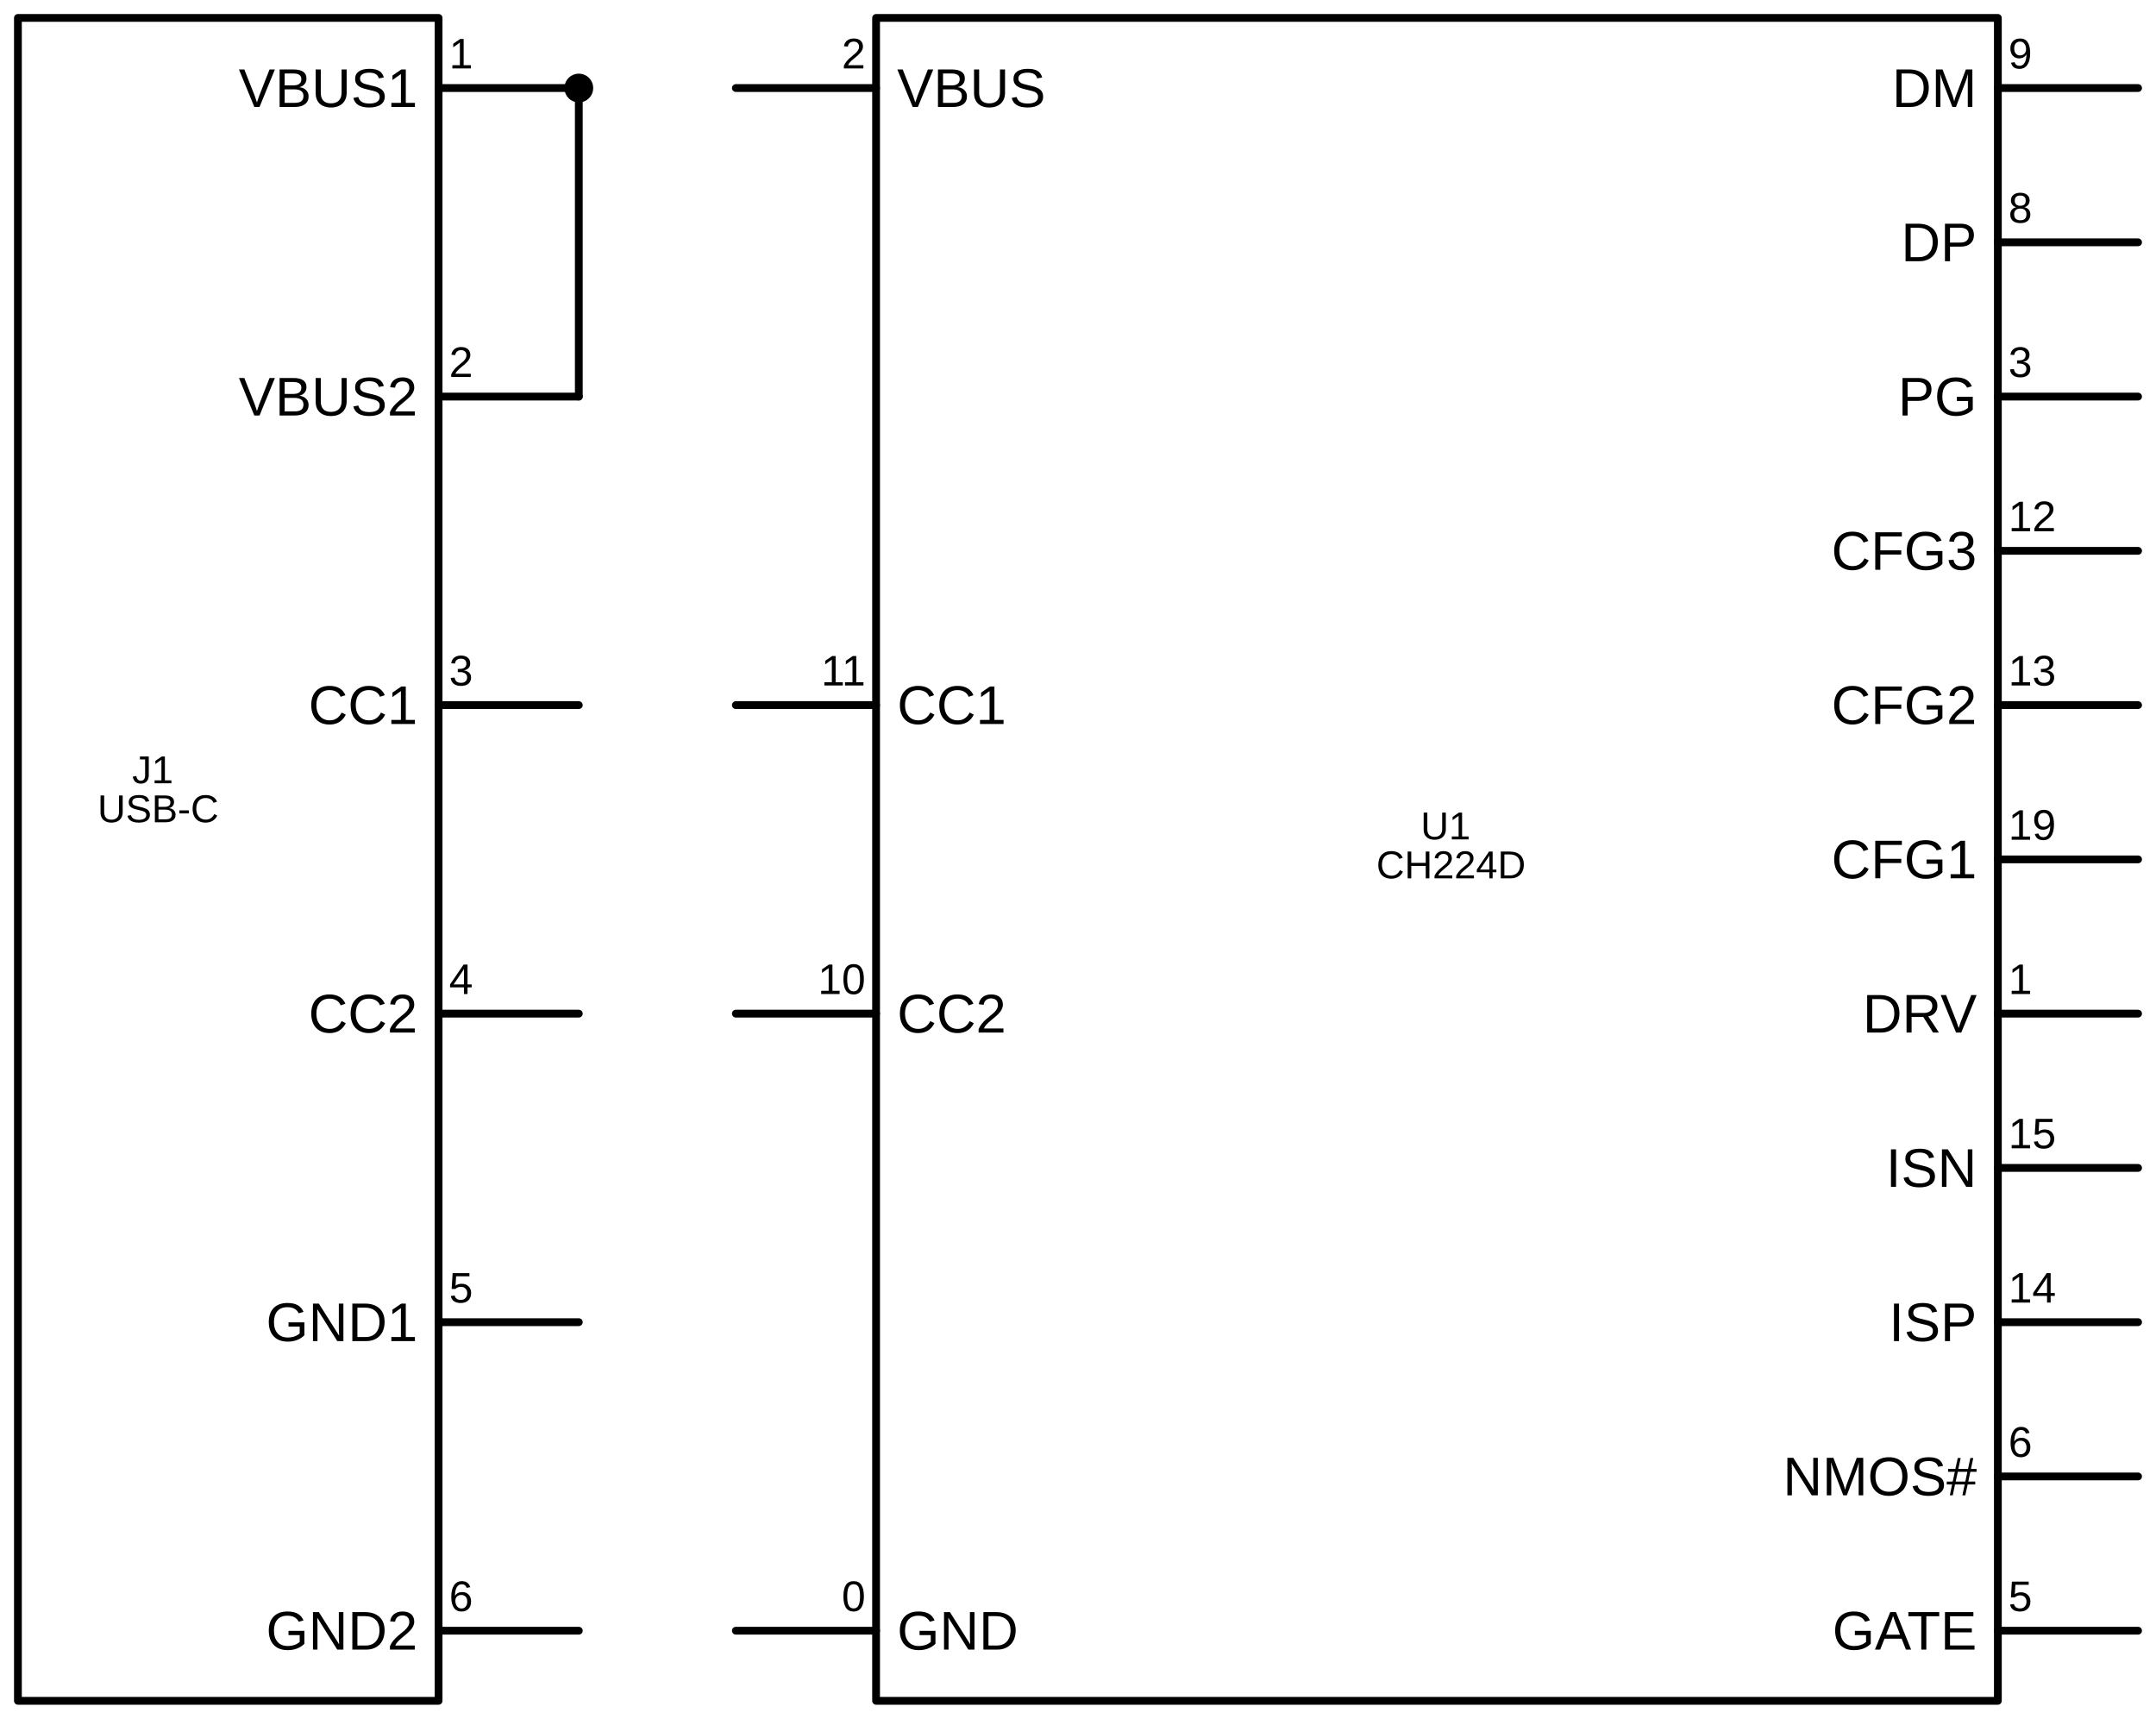
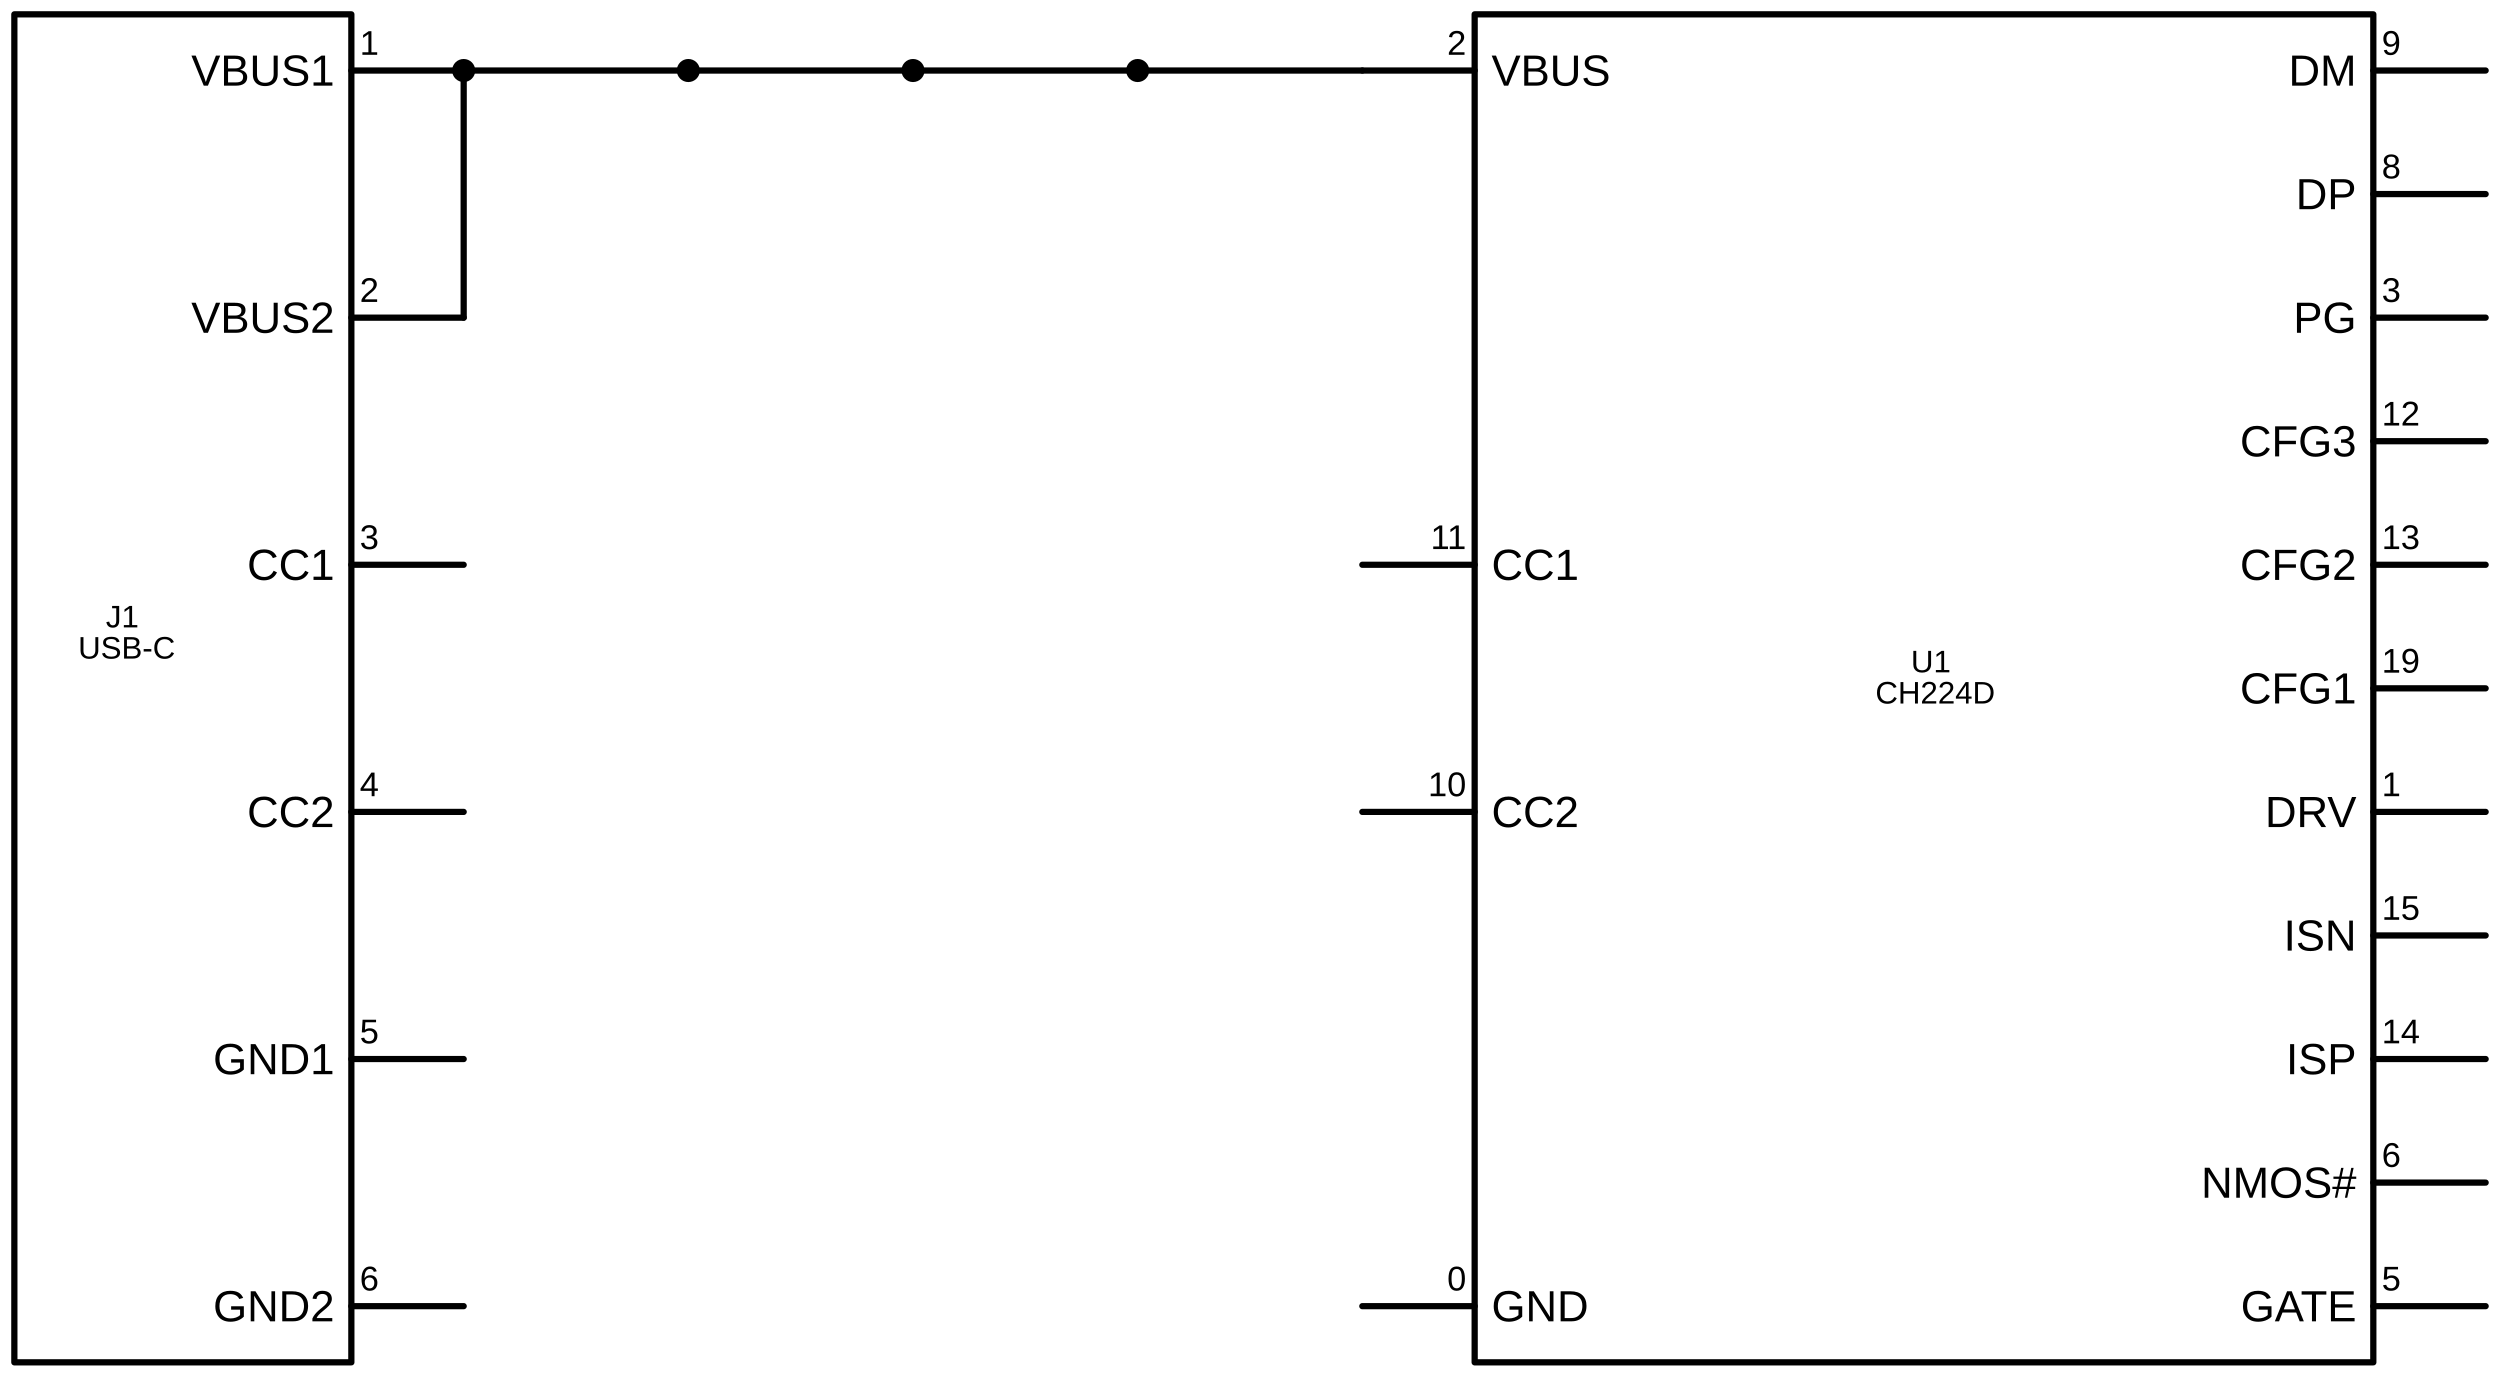
- <svg xmlns="http://www.w3.org/2000/svg" xml:lang="en" height="441.2pt" width="553.52pt" viewBox="-4.6 -436.6 553.52 441.2">
+ <svg xmlns="http://www.w3.org/2000/svg" xml:lang="en" height="441.2pt" width="801.2pt" viewBox="-4.6 -436.6 801.2 441.2">
  <path d="M 0.0,-0.0 L 108.0,-0.0 L 108.0,-432.0 L 0.0,-432.0 L 0.0,-0.0" style="stroke:black;fill:none;stroke-width:2.0;stroke-dasharray:-;stroke-linecap:round;stroke-linejoin:round;" />
  <path d="M 108.0,-18.0 L 144.0,-18.0" style="stroke:black;fill:none;stroke-width:2.0;stroke-dasharray:-;stroke-linecap:round;stroke-linejoin:round;" />
  <path d="M 108.0,-97.2 L 144.0,-97.2" style="stroke:black;fill:none;stroke-width:2.0;stroke-dasharray:-;stroke-linecap:round;stroke-linejoin:round;" />
  <path d="M 108.0,-176.4 L 144.0,-176.4" style="stroke:black;fill:none;stroke-width:2.0;stroke-dasharray:-;stroke-linecap:round;stroke-linejoin:round;" />
  <path d="M 108.0,-255.6 L 144.0,-255.6" style="stroke:black;fill:none;stroke-width:2.0;stroke-dasharray:-;stroke-linecap:round;stroke-linejoin:round;" />
  <path d="M 108.0,-334.8 L 144.0,-334.8" style="stroke:black;fill:none;stroke-width:2.0;stroke-dasharray:-;stroke-linecap:round;stroke-linejoin:round;" />
  <path d="M 108.0,-414.0 L 144.0,-414.0" style="stroke:black;fill:none;stroke-width:2.0;stroke-dasharray:-;stroke-linecap:round;stroke-linejoin:round;" />
-   <path d="M 220.32,-0.0 L 508.32,-0.0 L 508.32,-432.0 L 220.32,-432.0 L 220.32,-0.0" style="stroke:black;fill:none;stroke-width:2.0;stroke-dasharray:-;stroke-linecap:round;stroke-linejoin:round;" />
-   <path d="M 220.32,-18.0 L 184.32,-18.0" style="stroke:black;fill:none;stroke-width:2.0;stroke-dasharray:-;stroke-linecap:round;stroke-linejoin:round;" />
-   <path d="M 220.32,-176.4 L 184.32,-176.4" style="stroke:black;fill:none;stroke-width:2.0;stroke-dasharray:-;stroke-linecap:round;stroke-linejoin:round;" />
-   <path d="M 220.32,-255.6 L 184.32,-255.6" style="stroke:black;fill:none;stroke-width:2.0;stroke-dasharray:-;stroke-linecap:round;stroke-linejoin:round;" />
-   <path d="M 220.32,-414.0 L 184.32,-414.0" style="stroke:black;fill:none;stroke-width:2.0;stroke-dasharray:-;stroke-linecap:round;stroke-linejoin:round;" />
-   <path d="M 508.32,-18.0 L 544.32,-18.0" style="stroke:black;fill:none;stroke-width:2.0;stroke-dasharray:-;stroke-linecap:round;stroke-linejoin:round;" />
-   <path d="M 508.32,-57.6 L 544.32,-57.6" style="stroke:black;fill:none;stroke-width:2.0;stroke-dasharray:-;stroke-linecap:round;stroke-linejoin:round;" />
-   <path d="M 508.32,-97.2 L 544.32,-97.2" style="stroke:black;fill:none;stroke-width:2.0;stroke-dasharray:-;stroke-linecap:round;stroke-linejoin:round;" />
-   <path d="M 508.32,-136.8 L 544.32,-136.8" style="stroke:black;fill:none;stroke-width:2.0;stroke-dasharray:-;stroke-linecap:round;stroke-linejoin:round;" />
-   <path d="M 508.32,-176.4 L 544.32,-176.4" style="stroke:black;fill:none;stroke-width:2.0;stroke-dasharray:-;stroke-linecap:round;stroke-linejoin:round;" />
-   <path d="M 508.32,-216.0 L 544.32,-216.0" style="stroke:black;fill:none;stroke-width:2.0;stroke-dasharray:-;stroke-linecap:round;stroke-linejoin:round;" />
-   <path d="M 508.32,-255.6 L 544.32,-255.6" style="stroke:black;fill:none;stroke-width:2.0;stroke-dasharray:-;stroke-linecap:round;stroke-linejoin:round;" />
-   <path d="M 508.32,-295.2 L 544.32,-295.2" style="stroke:black;fill:none;stroke-width:2.0;stroke-dasharray:-;stroke-linecap:round;stroke-linejoin:round;" />
-   <path d="M 508.32,-334.8 L 544.32,-334.8" style="stroke:black;fill:none;stroke-width:2.0;stroke-dasharray:-;stroke-linecap:round;stroke-linejoin:round;" />
-   <path d="M 508.32,-374.4 L 544.32,-374.4" style="stroke:black;fill:none;stroke-width:2.0;stroke-dasharray:-;stroke-linecap:round;stroke-linejoin:round;" />
-   <path d="M 508.32,-414.0 L 544.32,-414.0" style="stroke:black;fill:none;stroke-width:2.0;stroke-dasharray:-;stroke-linecap:round;stroke-linejoin:round;" />
+   <path d="M 468.0,-0.0 L 756.0,-0.0 L 756.0,-432.0 L 468.0,-432.0 L 468.0,-0.0" style="stroke:black;fill:none;stroke-width:2.0;stroke-dasharray:-;stroke-linecap:round;stroke-linejoin:round;" />
+   <path d="M 468.0,-18.0 L 432.0,-18.0" style="stroke:black;fill:none;stroke-width:2.0;stroke-dasharray:-;stroke-linecap:round;stroke-linejoin:round;" />
+   <path d="M 468.0,-176.4 L 432.0,-176.4" style="stroke:black;fill:none;stroke-width:2.0;stroke-dasharray:-;stroke-linecap:round;stroke-linejoin:round;" />
+   <path d="M 468.0,-255.6 L 432.0,-255.6" style="stroke:black;fill:none;stroke-width:2.0;stroke-dasharray:-;stroke-linecap:round;stroke-linejoin:round;" />
+   <path d="M 468.0,-414.0 L 432.0,-414.0" style="stroke:black;fill:none;stroke-width:2.0;stroke-dasharray:-;stroke-linecap:round;stroke-linejoin:round;" />
+   <path d="M 756.0,-18.0 L 792.0,-18.0" style="stroke:black;fill:none;stroke-width:2.0;stroke-dasharray:-;stroke-linecap:round;stroke-linejoin:round;" />
+   <path d="M 756.0,-57.6 L 792.0,-57.6" style="stroke:black;fill:none;stroke-width:2.0;stroke-dasharray:-;stroke-linecap:round;stroke-linejoin:round;" />
+   <path d="M 756.0,-97.2 L 792.0,-97.2" style="stroke:black;fill:none;stroke-width:2.0;stroke-dasharray:-;stroke-linecap:round;stroke-linejoin:round;" />
+   <path d="M 756.0,-136.8 L 792.0,-136.8" style="stroke:black;fill:none;stroke-width:2.0;stroke-dasharray:-;stroke-linecap:round;stroke-linejoin:round;" />
+   <path d="M 756.0,-176.4 L 792.0,-176.4" style="stroke:black;fill:none;stroke-width:2.0;stroke-dasharray:-;stroke-linecap:round;stroke-linejoin:round;" />
+   <path d="M 756.0,-216.0 L 792.0,-216.0" style="stroke:black;fill:none;stroke-width:2.0;stroke-dasharray:-;stroke-linecap:round;stroke-linejoin:round;" />
+   <path d="M 756.0,-255.6 L 792.0,-255.6" style="stroke:black;fill:none;stroke-width:2.0;stroke-dasharray:-;stroke-linecap:round;stroke-linejoin:round;" />
+   <path d="M 756.0,-295.2 L 792.0,-295.2" style="stroke:black;fill:none;stroke-width:2.0;stroke-dasharray:-;stroke-linecap:round;stroke-linejoin:round;" />
+   <path d="M 756.0,-334.8 L 792.0,-334.8" style="stroke:black;fill:none;stroke-width:2.0;stroke-dasharray:-;stroke-linecap:round;stroke-linejoin:round;" />
+   <path d="M 756.0,-374.4 L 792.0,-374.4" style="stroke:black;fill:none;stroke-width:2.0;stroke-dasharray:-;stroke-linecap:round;stroke-linejoin:round;" />
+   <path d="M 756.0,-414.0 L 792.0,-414.0" style="stroke:black;fill:none;stroke-width:2.0;stroke-dasharray:-;stroke-linecap:round;stroke-linejoin:round;" />
+   <path d="M 144.0,-414.0 L 180.0,-414.0 L 216.0,-414.0" style="stroke:black;fill:none;stroke-width:2.0;stroke-dasharray:-;stroke-linecap:round;stroke-linejoin:round;" />
+   <path d="M 216.0,-414.0 L 252.0,-414.0 L 288.0,-414.0" style="stroke:black;fill:none;stroke-width:2.0;stroke-dasharray:-;stroke-linecap:round;stroke-linejoin:round;" />
+   <path d="M 288.0,-414.0 L 324.0,-414.0 L 360.0,-414.0" style="stroke:black;fill:none;stroke-width:2.0;stroke-dasharray:-;stroke-linecap:round;stroke-linejoin:round;" />
+   <path d="M 360.0,-414.0 L 396.0,-414.0 L 432.0,-414.0" style="stroke:black;fill:none;stroke-width:2.0;stroke-dasharray:-;stroke-linecap:round;stroke-linejoin:round;" />
  <path d="M 144.0,-334.8 L 144.0,-374.4 L 144.0,-414.0" style="stroke:black;fill:none;stroke-width:2.0;stroke-dasharray:-;stroke-linecap:round;stroke-linejoin:round;" />
  <text x="110.7" y="-31.7" dominant-baseline="ideographic" fill="black" font-size="11" font-family="Arial" text-anchor="start">
    <tspan x="110.7" dy="11">6</tspan>
  </text>
  <text x="102.6" y="-32.0" dominant-baseline="central" fill="black" font-size="14" font-family="Arial" text-anchor="end">
    <tspan x="102.6" dy="14">GND2</tspan>
  </text>
  <text x="110.7" y="-110.9" dominant-baseline="ideographic" fill="black" font-size="11" font-family="Arial" text-anchor="start">
    <tspan x="110.7" dy="11">5</tspan>
  </text>
  <text x="102.6" y="-111.2" dominant-baseline="central" fill="black" font-size="14" font-family="Arial" text-anchor="end">
    <tspan x="102.6" dy="14">GND1</tspan>
  </text>
  <text x="110.7" y="-190.1" dominant-baseline="ideographic" fill="black" font-size="11" font-family="Arial" text-anchor="start">
    <tspan x="110.7" dy="11">4</tspan>
  </text>
  <text x="102.6" y="-190.4" dominant-baseline="central" fill="black" font-size="14" font-family="Arial" text-anchor="end">
    <tspan x="102.6" dy="14">CC2</tspan>
  </text>
  <text x="110.7" y="-269.3" dominant-baseline="ideographic" fill="black" font-size="11" font-family="Arial" text-anchor="start">
    <tspan x="110.7" dy="11">3</tspan>
  </text>
  <text x="102.6" y="-269.6" dominant-baseline="central" fill="black" font-size="14" font-family="Arial" text-anchor="end">
    <tspan x="102.6" dy="14">CC1</tspan>
  </text>
  <text x="110.7" y="-348.5" dominant-baseline="ideographic" fill="black" font-size="11" font-family="Arial" text-anchor="start">
    <tspan x="110.7" dy="11">2</tspan>
  </text>
  <text x="102.6" y="-348.8" dominant-baseline="central" fill="black" font-size="14" font-family="Arial" text-anchor="end">
    <tspan x="102.6" dy="14">VBUS2</tspan>
  </text>
  <text x="110.7" y="-427.7" dominant-baseline="ideographic" fill="black" font-size="11" font-family="Arial" text-anchor="start">
    <tspan x="110.7" dy="11">1</tspan>
  </text>
  <text x="102.6" y="-428.0" dominant-baseline="central" fill="black" font-size="14" font-family="Arial" text-anchor="end">
    <tspan x="102.6" dy="14">VBUS1</tspan>
  </text>
  <text x="36.0" y="-249.0" dominant-baseline="central" fill="black" font-size="10" font-family="Arial" text-anchor="middle">
    <tspan x="36.0" dy="10">J1</tspan>
    <tspan x="36.0" dy="10">USB-C</tspan>
  </text>
-   <text x="217.62" y="-31.7" dominant-baseline="ideographic" fill="black" font-size="11" font-family="Arial" text-anchor="end">
-     <tspan x="217.62" dy="11">0</tspan>
+   <text x="465.3" y="-31.7" dominant-baseline="ideographic" fill="black" font-size="11" font-family="Arial" text-anchor="end">
+     <tspan x="465.3" dy="11">0</tspan>
  </text>
-   <text x="225.72" y="-32.0" dominant-baseline="central" fill="black" font-size="14" font-family="Arial" text-anchor="start">
-     <tspan x="225.72" dy="14">GND</tspan>
+   <text x="473.4" y="-32.0" dominant-baseline="central" fill="black" font-size="14" font-family="Arial" text-anchor="start">
+     <tspan x="473.4" dy="14">GND</tspan>
  </text>
-   <text x="217.62" y="-190.1" dominant-baseline="ideographic" fill="black" font-size="11" font-family="Arial" text-anchor="end">
-     <tspan x="217.62" dy="11">10</tspan>
+   <text x="465.3" y="-190.1" dominant-baseline="ideographic" fill="black" font-size="11" font-family="Arial" text-anchor="end">
+     <tspan x="465.3" dy="11">10</tspan>
  </text>
-   <text x="225.72" y="-190.4" dominant-baseline="central" fill="black" font-size="14" font-family="Arial" text-anchor="start">
-     <tspan x="225.72" dy="14">CC2</tspan>
+   <text x="473.4" y="-190.4" dominant-baseline="central" fill="black" font-size="14" font-family="Arial" text-anchor="start">
+     <tspan x="473.4" dy="14">CC2</tspan>
  </text>
-   <text x="217.62" y="-269.3" dominant-baseline="ideographic" fill="black" font-size="11" font-family="Arial" text-anchor="end">
-     <tspan x="217.62" dy="11">11</tspan>
+   <text x="465.3" y="-269.3" dominant-baseline="ideographic" fill="black" font-size="11" font-family="Arial" text-anchor="end">
+     <tspan x="465.3" dy="11">11</tspan>
  </text>
-   <text x="225.72" y="-269.6" dominant-baseline="central" fill="black" font-size="14" font-family="Arial" text-anchor="start">
-     <tspan x="225.72" dy="14">CC1</tspan>
+   <text x="473.4" y="-269.6" dominant-baseline="central" fill="black" font-size="14" font-family="Arial" text-anchor="start">
+     <tspan x="473.4" dy="14">CC1</tspan>
  </text>
-   <text x="217.62" y="-427.7" dominant-baseline="ideographic" fill="black" font-size="11" font-family="Arial" text-anchor="end">
-     <tspan x="217.62" dy="11">2</tspan>
+   <text x="465.3" y="-427.7" dominant-baseline="ideographic" fill="black" font-size="11" font-family="Arial" text-anchor="end">
+     <tspan x="465.3" dy="11">2</tspan>
  </text>
-   <text x="225.72" y="-428.0" dominant-baseline="central" fill="black" font-size="14" font-family="Arial" text-anchor="start">
-     <tspan x="225.72" dy="14">VBUS</tspan>
+   <text x="473.4" y="-428.0" dominant-baseline="central" fill="black" font-size="14" font-family="Arial" text-anchor="start">
+     <tspan x="473.4" dy="14">VBUS</tspan>
  </text>
-   <text x="511.02" y="-31.7" dominant-baseline="ideographic" fill="black" font-size="11" font-family="Arial" text-anchor="start">
-     <tspan x="511.02" dy="11">5</tspan>
+   <text x="758.7" y="-31.7" dominant-baseline="ideographic" fill="black" font-size="11" font-family="Arial" text-anchor="start">
+     <tspan x="758.7" dy="11">5</tspan>
  </text>
-   <text x="502.92" y="-32.0" dominant-baseline="central" fill="black" font-size="14" font-family="Arial" text-anchor="end">
-     <tspan x="502.92" dy="14">GATE</tspan>
+   <text x="750.6" y="-32.0" dominant-baseline="central" fill="black" font-size="14" font-family="Arial" text-anchor="end">
+     <tspan x="750.6" dy="14">GATE</tspan>
  </text>
-   <text x="511.02" y="-71.3" dominant-baseline="ideographic" fill="black" font-size="11" font-family="Arial" text-anchor="start">
-     <tspan x="511.02" dy="11">6</tspan>
+   <text x="758.7" y="-71.3" dominant-baseline="ideographic" fill="black" font-size="11" font-family="Arial" text-anchor="start">
+     <tspan x="758.7" dy="11">6</tspan>
  </text>
-   <text x="502.92" y="-71.6" dominant-baseline="central" fill="black" font-size="14" font-family="Arial" text-anchor="end">
-     <tspan x="502.92" dy="14">NMOS#</tspan>
+   <text x="750.6" y="-71.6" dominant-baseline="central" fill="black" font-size="14" font-family="Arial" text-anchor="end">
+     <tspan x="750.6" dy="14">NMOS#</tspan>
  </text>
-   <text x="511.02" y="-110.9" dominant-baseline="ideographic" fill="black" font-size="11" font-family="Arial" text-anchor="start">
-     <tspan x="511.02" dy="11">14</tspan>
+   <text x="758.7" y="-110.9" dominant-baseline="ideographic" fill="black" font-size="11" font-family="Arial" text-anchor="start">
+     <tspan x="758.7" dy="11">14</tspan>
  </text>
-   <text x="502.92" y="-111.2" dominant-baseline="central" fill="black" font-size="14" font-family="Arial" text-anchor="end">
-     <tspan x="502.92" dy="14">ISP</tspan>
+   <text x="750.6" y="-111.2" dominant-baseline="central" fill="black" font-size="14" font-family="Arial" text-anchor="end">
+     <tspan x="750.6" dy="14">ISP</tspan>
  </text>
-   <text x="511.02" y="-150.5" dominant-baseline="ideographic" fill="black" font-size="11" font-family="Arial" text-anchor="start">
-     <tspan x="511.02" dy="11">15</tspan>
+   <text x="758.7" y="-150.5" dominant-baseline="ideographic" fill="black" font-size="11" font-family="Arial" text-anchor="start">
+     <tspan x="758.7" dy="11">15</tspan>
  </text>
-   <text x="502.92" y="-150.8" dominant-baseline="central" fill="black" font-size="14" font-family="Arial" text-anchor="end">
-     <tspan x="502.92" dy="14">ISN</tspan>
+   <text x="750.6" y="-150.8" dominant-baseline="central" fill="black" font-size="14" font-family="Arial" text-anchor="end">
+     <tspan x="750.6" dy="14">ISN</tspan>
  </text>
-   <text x="511.02" y="-190.1" dominant-baseline="ideographic" fill="black" font-size="11" font-family="Arial" text-anchor="start">
-     <tspan x="511.02" dy="11">1</tspan>
+   <text x="758.7" y="-190.1" dominant-baseline="ideographic" fill="black" font-size="11" font-family="Arial" text-anchor="start">
+     <tspan x="758.7" dy="11">1</tspan>
  </text>
-   <text x="502.92" y="-190.4" dominant-baseline="central" fill="black" font-size="14" font-family="Arial" text-anchor="end">
-     <tspan x="502.92" dy="14">DRV</tspan>
+   <text x="750.6" y="-190.4" dominant-baseline="central" fill="black" font-size="14" font-family="Arial" text-anchor="end">
+     <tspan x="750.6" dy="14">DRV</tspan>
  </text>
-   <text x="511.02" y="-229.7" dominant-baseline="ideographic" fill="black" font-size="11" font-family="Arial" text-anchor="start">
-     <tspan x="511.02" dy="11">19</tspan>
+   <text x="758.7" y="-229.7" dominant-baseline="ideographic" fill="black" font-size="11" font-family="Arial" text-anchor="start">
+     <tspan x="758.7" dy="11">19</tspan>
  </text>
-   <text x="502.92" y="-230.0" dominant-baseline="central" fill="black" font-size="14" font-family="Arial" text-anchor="end">
-     <tspan x="502.92" dy="14">CFG1</tspan>
+   <text x="750.6" y="-230.0" dominant-baseline="central" fill="black" font-size="14" font-family="Arial" text-anchor="end">
+     <tspan x="750.6" dy="14">CFG1</tspan>
  </text>
-   <text x="511.02" y="-269.3" dominant-baseline="ideographic" fill="black" font-size="11" font-family="Arial" text-anchor="start">
-     <tspan x="511.02" dy="11">13</tspan>
+   <text x="758.7" y="-269.3" dominant-baseline="ideographic" fill="black" font-size="11" font-family="Arial" text-anchor="start">
+     <tspan x="758.7" dy="11">13</tspan>
  </text>
-   <text x="502.92" y="-269.6" dominant-baseline="central" fill="black" font-size="14" font-family="Arial" text-anchor="end">
-     <tspan x="502.92" dy="14">CFG2</tspan>
+   <text x="750.6" y="-269.6" dominant-baseline="central" fill="black" font-size="14" font-family="Arial" text-anchor="end">
+     <tspan x="750.6" dy="14">CFG2</tspan>
  </text>
-   <text x="511.02" y="-308.9" dominant-baseline="ideographic" fill="black" font-size="11" font-family="Arial" text-anchor="start">
-     <tspan x="511.02" dy="11">12</tspan>
+   <text x="758.7" y="-308.9" dominant-baseline="ideographic" fill="black" font-size="11" font-family="Arial" text-anchor="start">
+     <tspan x="758.7" dy="11">12</tspan>
  </text>
-   <text x="502.92" y="-309.2" dominant-baseline="central" fill="black" font-size="14" font-family="Arial" text-anchor="end">
-     <tspan x="502.92" dy="14">CFG3</tspan>
+   <text x="750.6" y="-309.2" dominant-baseline="central" fill="black" font-size="14" font-family="Arial" text-anchor="end">
+     <tspan x="750.6" dy="14">CFG3</tspan>
  </text>
-   <text x="511.02" y="-348.5" dominant-baseline="ideographic" fill="black" font-size="11" font-family="Arial" text-anchor="start">
-     <tspan x="511.02" dy="11">3</tspan>
+   <text x="758.7" y="-348.5" dominant-baseline="ideographic" fill="black" font-size="11" font-family="Arial" text-anchor="start">
+     <tspan x="758.7" dy="11">3</tspan>
  </text>
-   <text x="502.92" y="-348.8" dominant-baseline="central" fill="black" font-size="14" font-family="Arial" text-anchor="end">
-     <tspan x="502.92" dy="14">PG</tspan>
+   <text x="750.6" y="-348.8" dominant-baseline="central" fill="black" font-size="14" font-family="Arial" text-anchor="end">
+     <tspan x="750.6" dy="14">PG</tspan>
  </text>
-   <text x="511.02" y="-388.1" dominant-baseline="ideographic" fill="black" font-size="11" font-family="Arial" text-anchor="start">
-     <tspan x="511.02" dy="11">8</tspan>
+   <text x="758.7" y="-388.1" dominant-baseline="ideographic" fill="black" font-size="11" font-family="Arial" text-anchor="start">
+     <tspan x="758.7" dy="11">8</tspan>
  </text>
-   <text x="502.92" y="-388.4" dominant-baseline="central" fill="black" font-size="14" font-family="Arial" text-anchor="end">
-     <tspan x="502.92" dy="14">DP</tspan>
+   <text x="750.6" y="-388.4" dominant-baseline="central" fill="black" font-size="14" font-family="Arial" text-anchor="end">
+     <tspan x="750.6" dy="14">DP</tspan>
  </text>
-   <text x="511.02" y="-427.7" dominant-baseline="ideographic" fill="black" font-size="11" font-family="Arial" text-anchor="start">
-     <tspan x="511.02" dy="11">9</tspan>
+   <text x="758.7" y="-427.7" dominant-baseline="ideographic" fill="black" font-size="11" font-family="Arial" text-anchor="start">
+     <tspan x="758.7" dy="11">9</tspan>
  </text>
-   <text x="502.92" y="-428.0" dominant-baseline="central" fill="black" font-size="14" font-family="Arial" text-anchor="end">
-     <tspan x="502.92" dy="14">DM</tspan>
+   <text x="750.6" y="-428.0" dominant-baseline="central" fill="black" font-size="14" font-family="Arial" text-anchor="end">
+     <tspan x="750.6" dy="14">DM</tspan>
  </text>
-   <text x="367.92" y="-234.6" dominant-baseline="central" fill="black" font-size="10" font-family="Arial" text-anchor="middle">
-     <tspan x="367.92" dy="10">U1</tspan>
-     <tspan x="367.92" dy="10">CH224D</tspan>
+   <text x="615.6" y="-234.6" dominant-baseline="central" fill="black" font-size="10" font-family="Arial" text-anchor="middle">
+     <tspan x="615.6" dy="10">U1</tspan>
+     <tspan x="615.6" dy="10">CH224D</tspan>
  </text>
  <circle cx="144.0" cy="-414.0" r="2.7" style="stroke:black;fill:black;stroke-width:2.0;stroke-dasharray:-;" />
+   <circle cx="216.0" cy="-414.0" r="2.7" style="stroke:black;fill:black;stroke-width:2.0;stroke-dasharray:-;" />
+   <circle cx="288.0" cy="-414.0" r="2.7" style="stroke:black;fill:black;stroke-width:2.0;stroke-dasharray:-;" />
+   <circle cx="360.0" cy="-414.0" r="2.7" style="stroke:black;fill:black;stroke-width:2.0;stroke-dasharray:-;" />
</svg>
